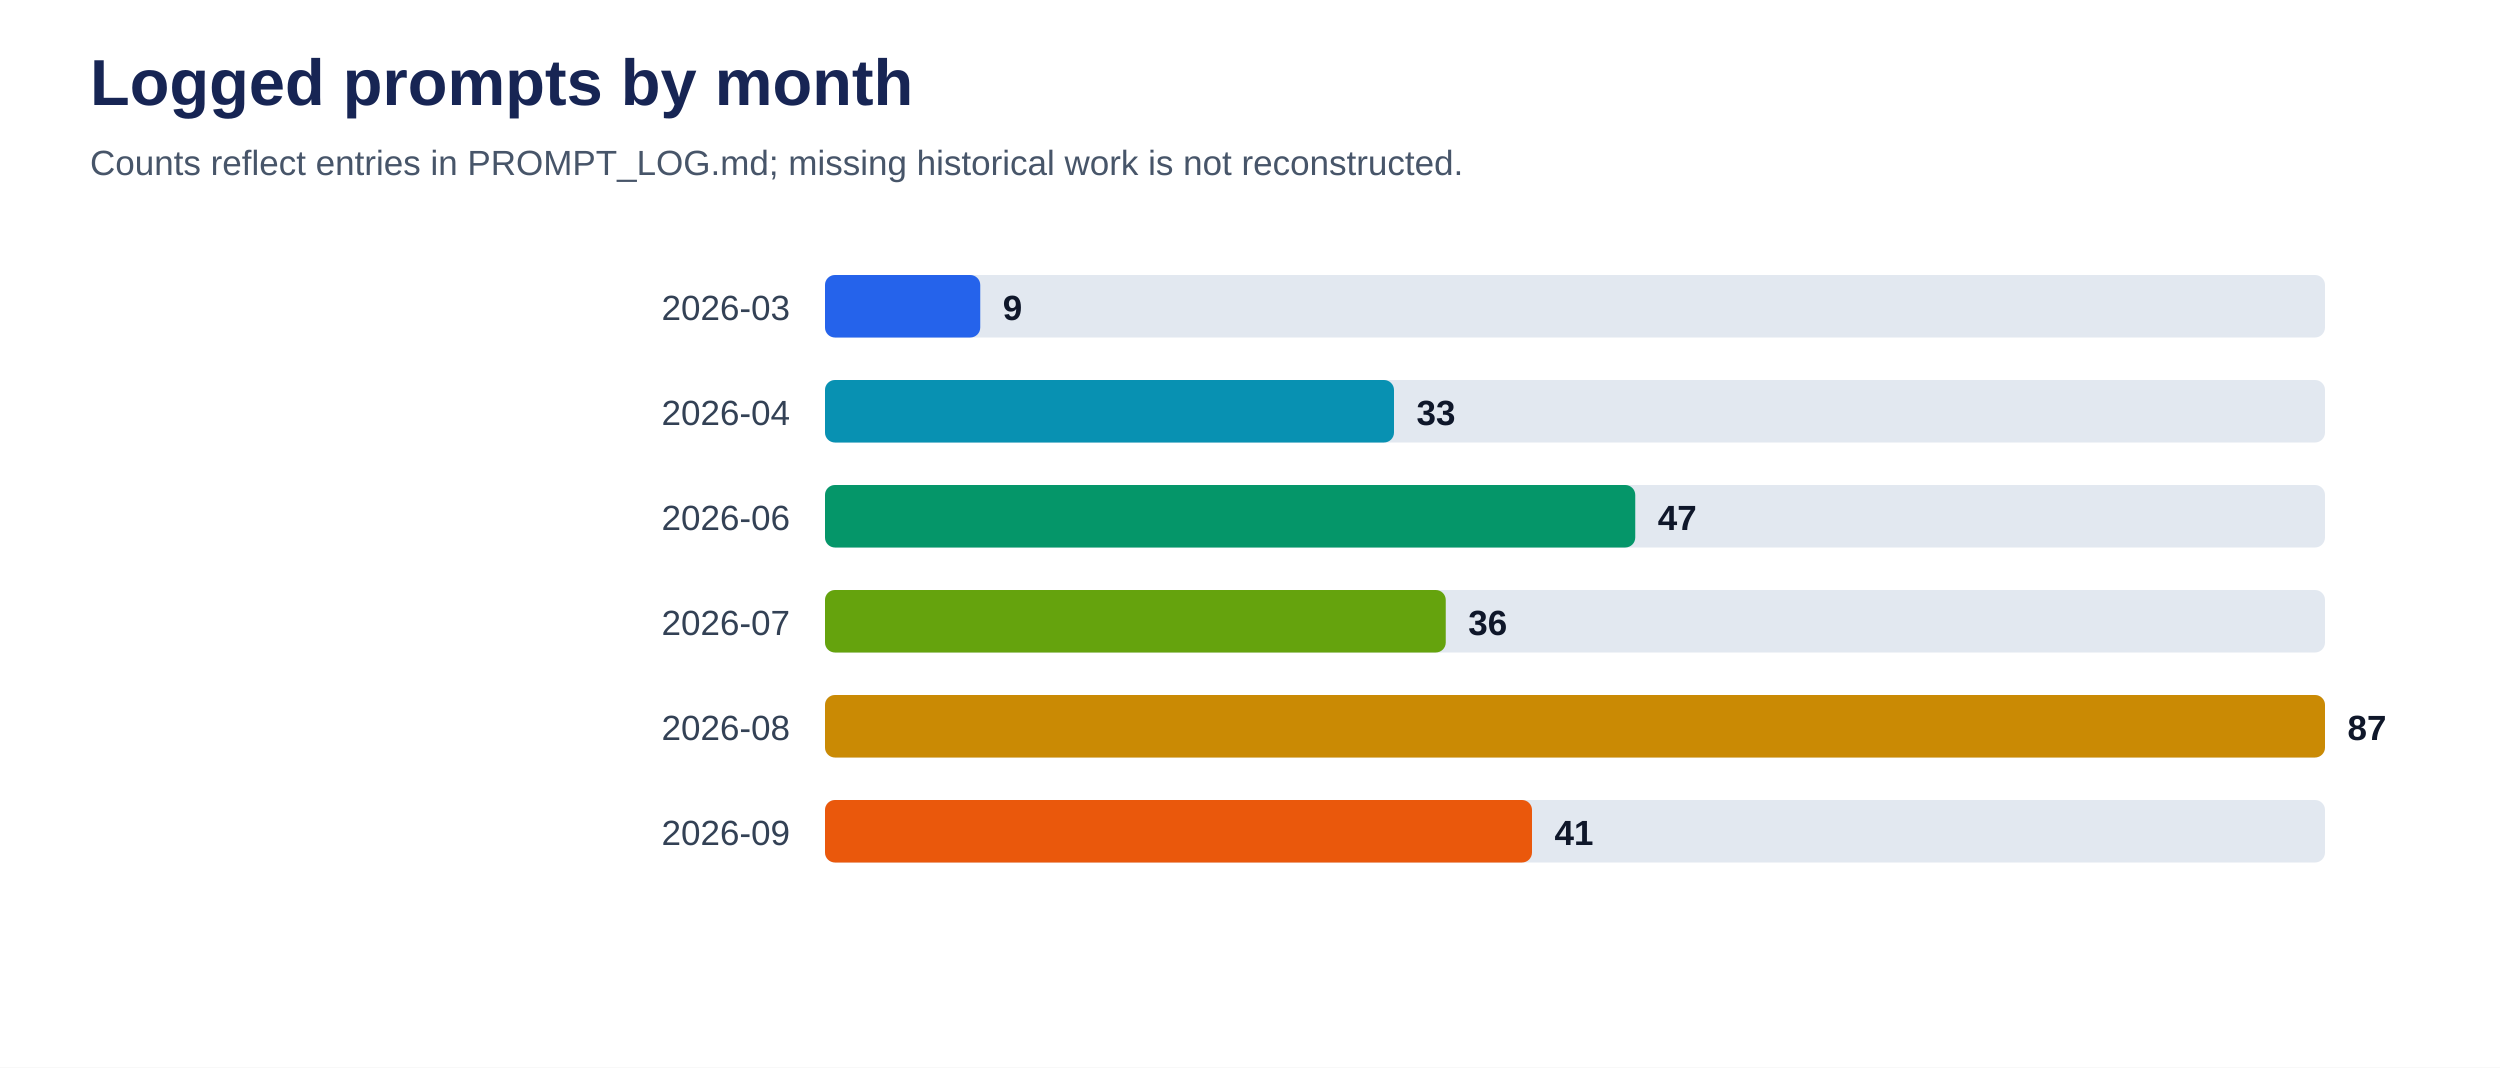
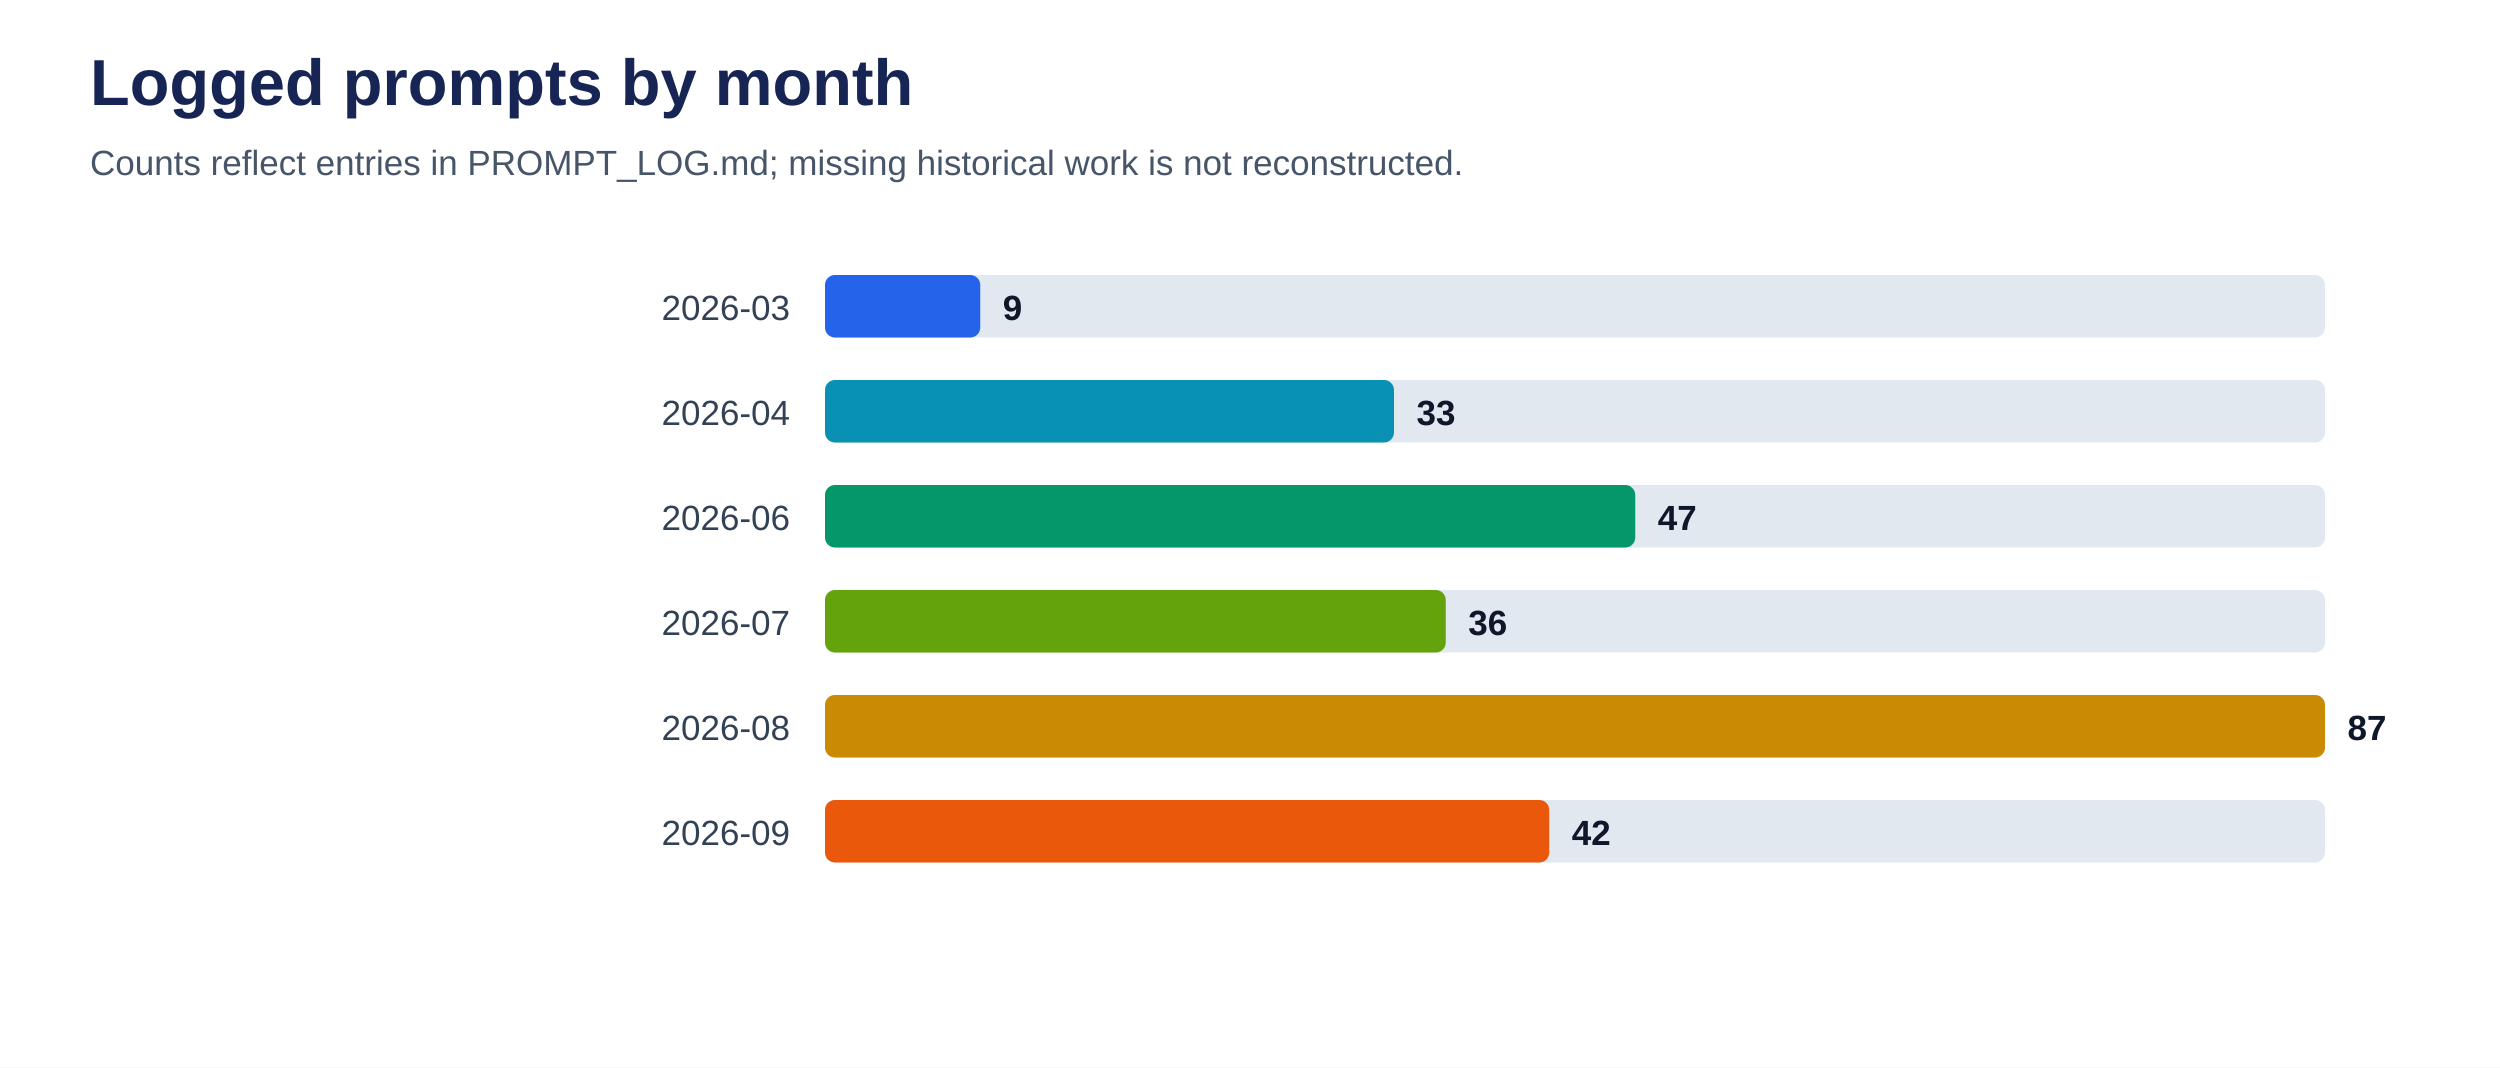
<svg xmlns="http://www.w3.org/2000/svg" viewBox="0 0 1000 427" role="img" aria-labelledby="title desc">
  <rect width="100%" height="100%" fill="#ffffff" />
  <text x="36" y="42" font-family="Arial, sans-serif" font-size="26" font-weight="700" fill="#172554">Logged prompts by month</text>
  <text x="36" y="70" font-family="Arial, sans-serif" font-size="14" fill="#475569">Counts reflect entries in PROMPT_LOG.md; missing historical work is not reconstructed.</text>
  <text x="316" y="128" text-anchor="end" font-family="Arial, sans-serif" font-size="14" fill="#334155">2026-03</text>
  <rect x="330" y="110" width="600" height="25" rx="4" fill="#e2e8f0" />
  <rect x="330" y="110" width="62.1" height="25" rx="4" fill="#2563eb" />
  <text x="401.1" y="128" font-family="Arial, sans-serif" font-size="14" font-weight="700" fill="#0f172a">9</text>
  <text x="316" y="170" text-anchor="end" font-family="Arial, sans-serif" font-size="14" fill="#334155">2026-04</text>
  <rect x="330" y="152" width="600" height="25" rx="4" fill="#e2e8f0" />
  <rect x="330" y="152" width="227.6" height="25" rx="4" fill="#0891b2" />
  <text x="566.6" y="170" font-family="Arial, sans-serif" font-size="14" font-weight="700" fill="#0f172a">33</text>
  <text x="316" y="212" text-anchor="end" font-family="Arial, sans-serif" font-size="14" fill="#334155">2026-06</text>
  <rect x="330" y="194" width="600" height="25" rx="4" fill="#e2e8f0" />
  <rect x="330" y="194" width="324.1" height="25" rx="4" fill="#059669" />
  <text x="663.1" y="212" font-family="Arial, sans-serif" font-size="14" font-weight="700" fill="#0f172a">47</text>
  <text x="316" y="254" text-anchor="end" font-family="Arial, sans-serif" font-size="14" fill="#334155">2026-07</text>
  <rect x="330" y="236" width="600" height="25" rx="4" fill="#e2e8f0" />
  <rect x="330" y="236" width="248.3" height="25" rx="4" fill="#65a30d" />
  <text x="587.3" y="254" font-family="Arial, sans-serif" font-size="14" font-weight="700" fill="#0f172a">36</text>
  <text x="316" y="296" text-anchor="end" font-family="Arial, sans-serif" font-size="14" fill="#334155">2026-08</text>
  <rect x="330" y="278" width="600" height="25" rx="4" fill="#e2e8f0" />
  <rect x="330" y="278" width="600.0" height="25" rx="4" fill="#ca8a04" />
  <text x="939.0" y="296" font-family="Arial, sans-serif" font-size="14" font-weight="700" fill="#0f172a">87</text>
  <text x="316" y="338" text-anchor="end" font-family="Arial, sans-serif" font-size="14" fill="#334155">2026-09</text>
  <rect x="330" y="320" width="600" height="25" rx="4" fill="#e2e8f0" />
-   <rect x="330" y="320" width="282.8" height="25" rx="4" fill="#ea580c" />
-   <text x="621.8" y="338" font-family="Arial, sans-serif" font-size="14" font-weight="700" fill="#0f172a">41</text>
+   <rect x="330" y="320" width="289.7" height="25" rx="4" fill="#ea580c" />
+   <text x="628.7" y="338" font-family="Arial, sans-serif" font-size="14" font-weight="700" fill="#0f172a">42</text>
</svg>
